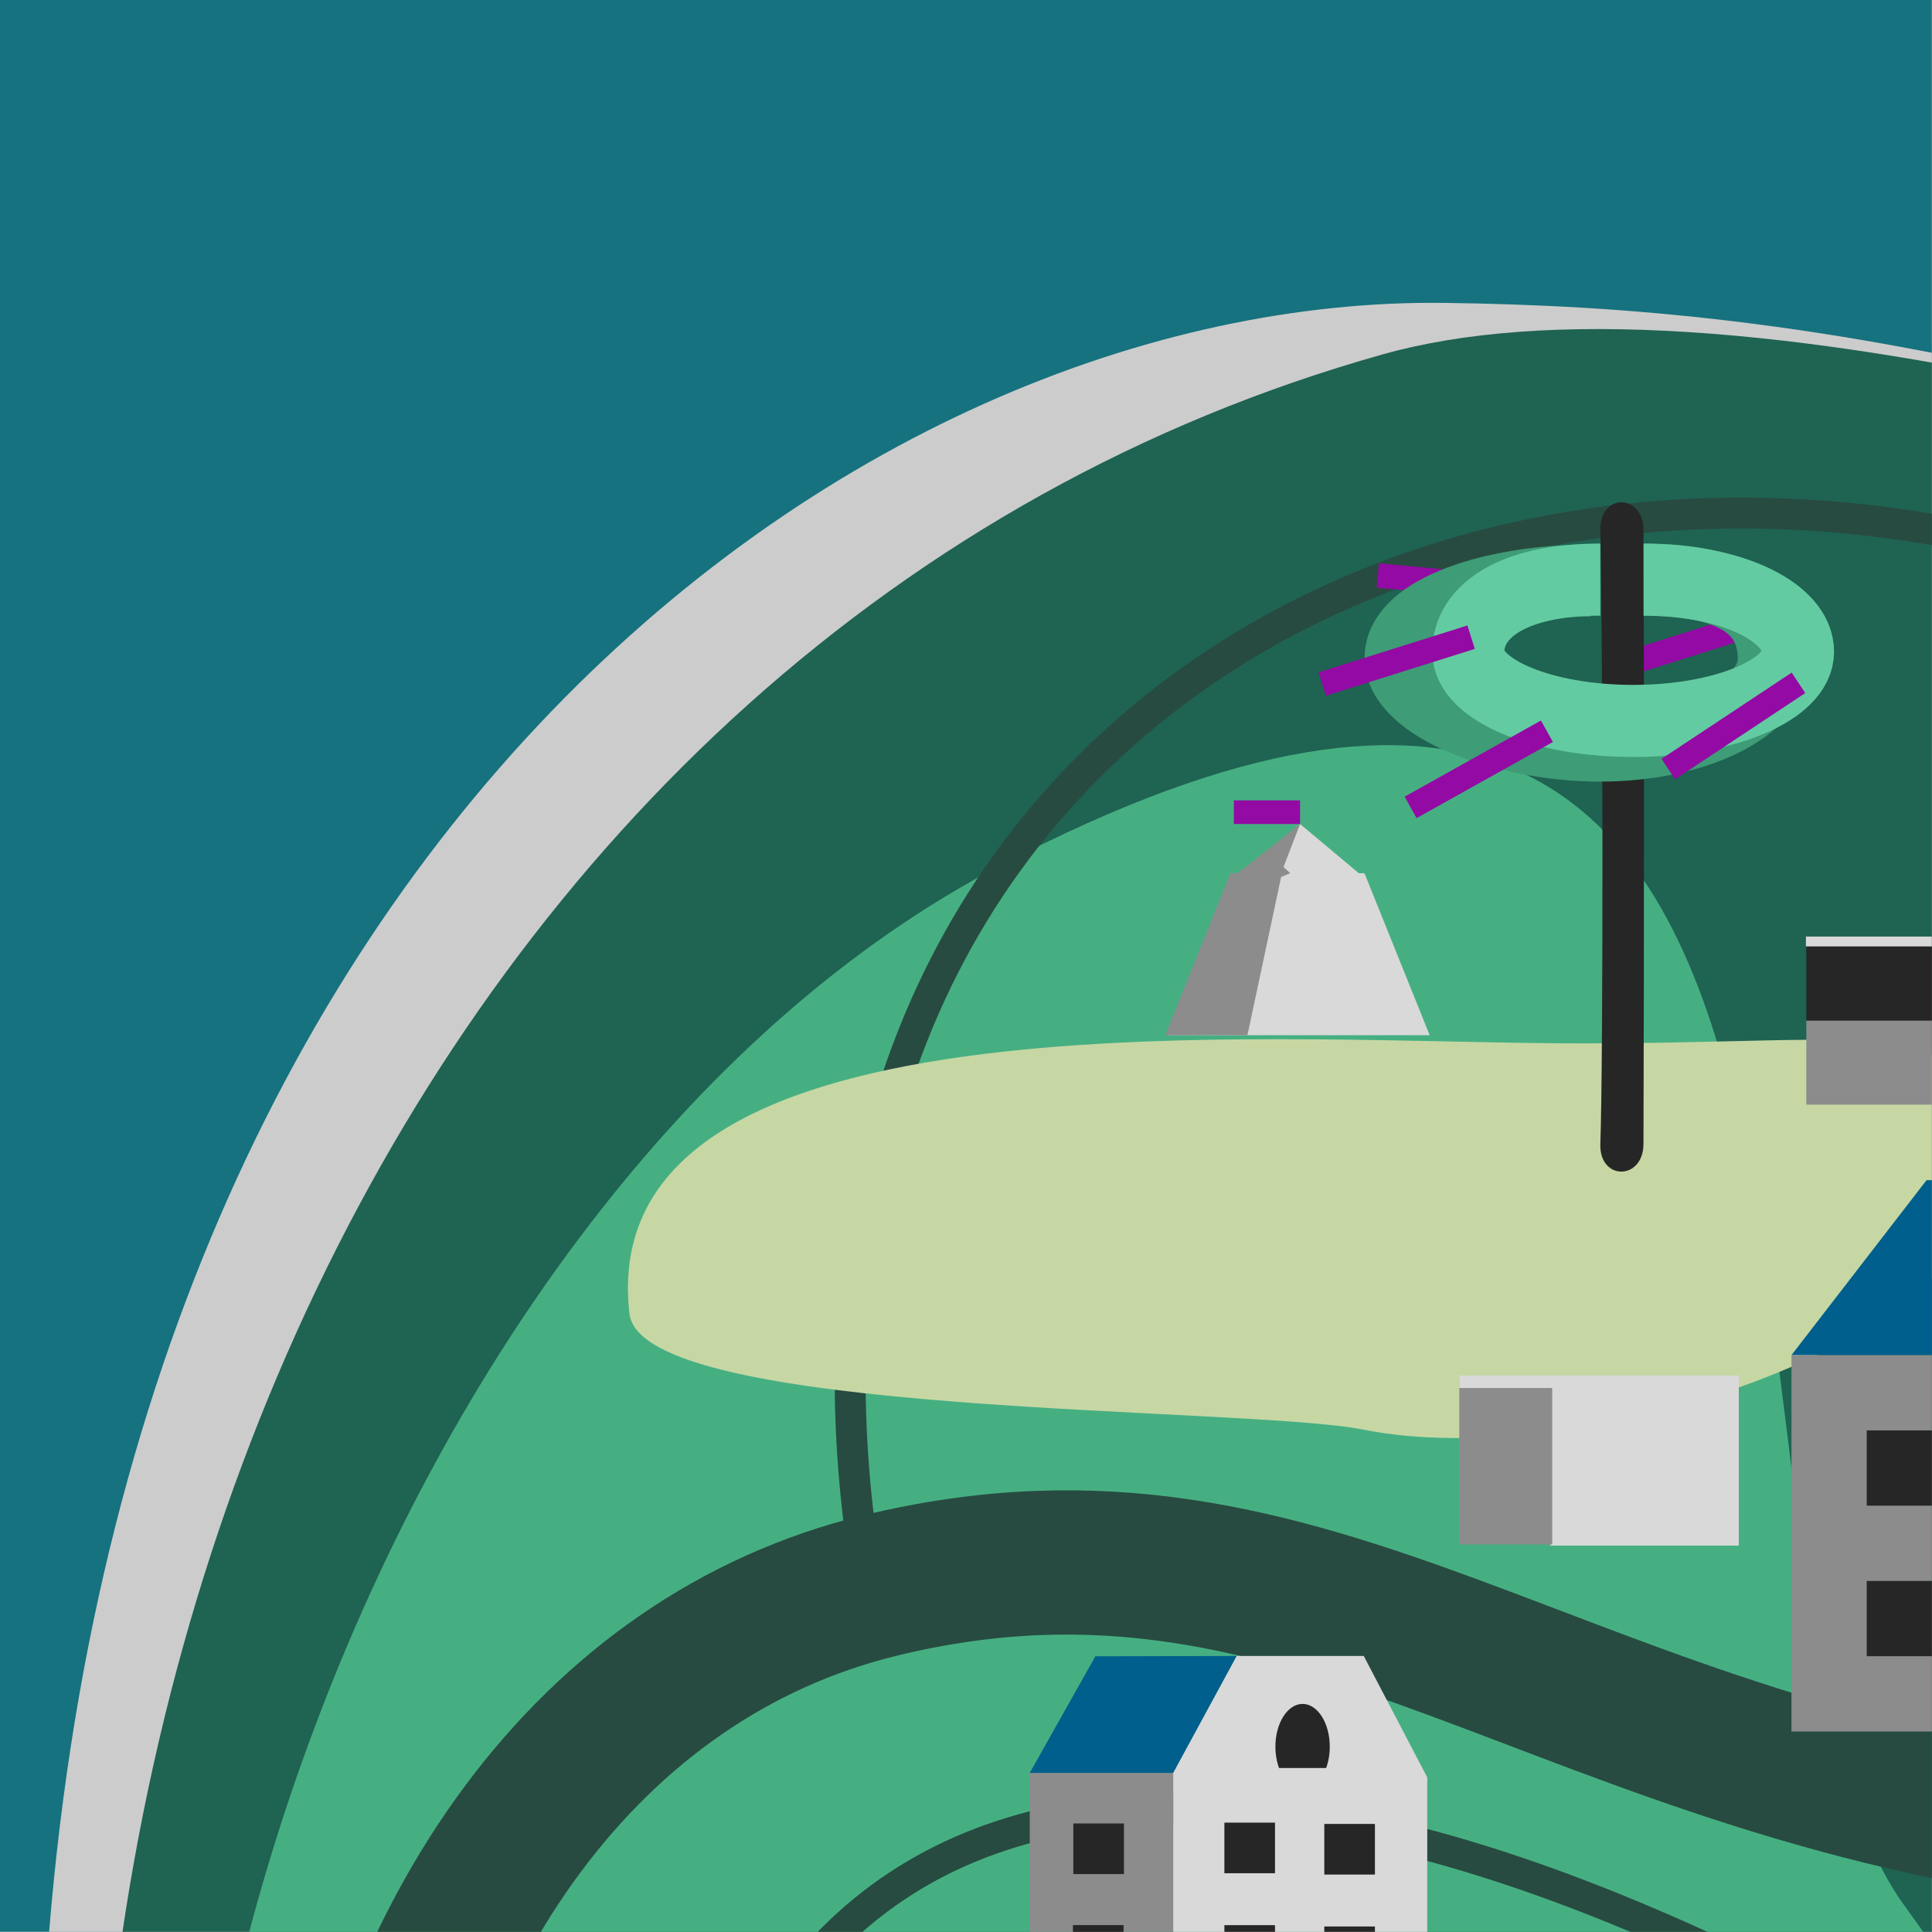
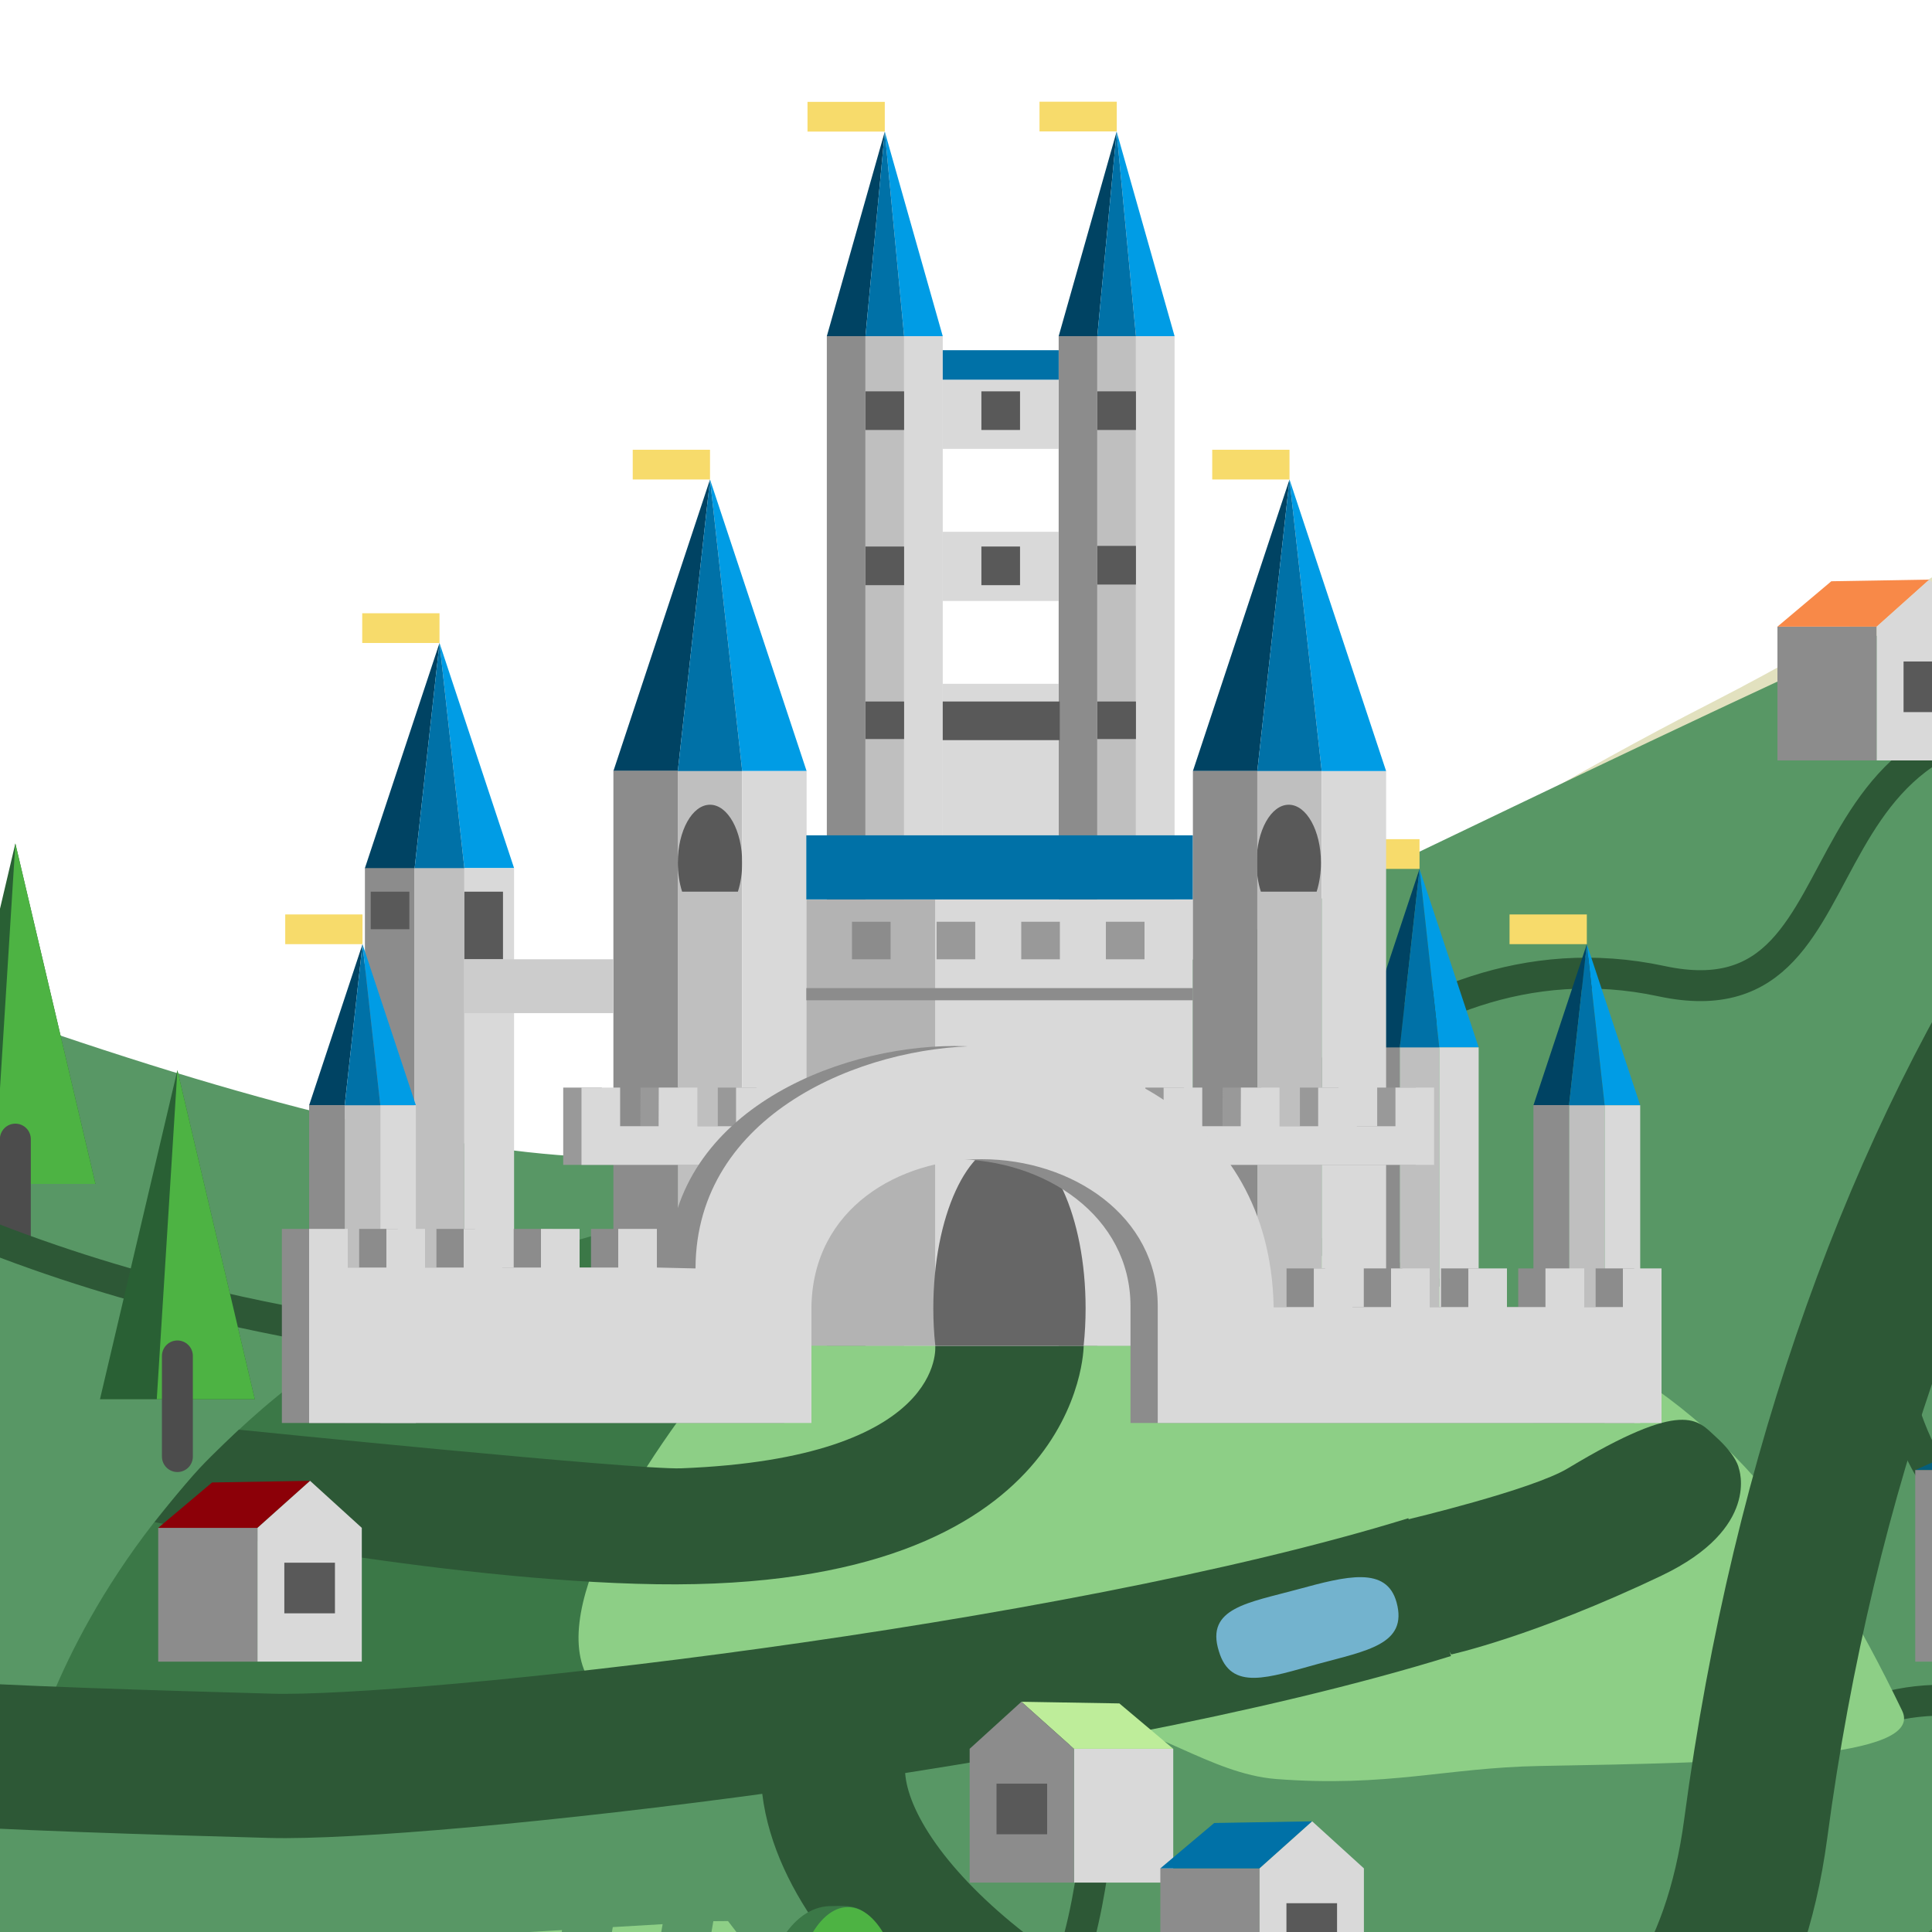
- <svg xmlns="http://www.w3.org/2000/svg" width="100%" height="100%" viewBox="0 0 250 250" version="1.1" xml:space="preserve" style="fill-rule:evenodd;clip-rule:evenodd;stroke-linejoin:round;stroke-miterlimit:1.5;">
-   <rect id="Artboard" x="0" y="0" width="249.983" height="249.978" style="fill:none;" />
-   <clipPath id="_clip1">
-     <rect x="0" y="0" width="249.983" height="249.978" />
-   </clipPath>
-   <g clip-path="url(#_clip1)">
-     <g id="background">
-       <rect x="0" y="0" width="1000" height="1000" style="fill:#16727e;" />
-     </g>
-     <path id="OSTROV" d="M153.69,607.991c-28.375,-53.948 -155.929,-97.021 -148.367,-339.529c4.955,-158.905 105.987,-230.291 181.634,-229.267c45.668,0.619 101.881,7.618 243.003,67.338c99.102,41.937 145.27,52.647 173.947,41.788c70.336,-26.635 78.963,-37.651 117.671,-57.459c35.806,-18.323 72.949,-47.016 100.379,-57.999c82.329,-32.963 224.327,2.481 138.043,160.092c-21.664,39.572 -2.911,119.719 -26.856,288.402c-26.985,190.104 -78.462,135.435 -88.144,180c-6.991,32.18 55.472,144.554 15,220c-52.923,98.656 -196.582,64.399 -243.043,61.506c-69.92,-4.353 -180.86,82.023 -280,50c-213.25,-68.879 -120.598,-265.721 -183.267,-384.872Z" style="fill:#ccc;" />
-     <path id="OSTROV1" d="M178.951,566.685c-48.024,-26.407 -127.757,-54.809 -158.951,-198.614c-30.788,-141.934 33.54,-286.996 158.951,-322.224c41.39,-11.626 127.388,7.489 260.407,62.119c93.411,38.363 136.929,48.16 163.959,38.226c66.296,-24.365 189.473,-97.538 256.767,-103.2c50.286,-4.23 127.727,20.318 95,118.61c-3.151,9.465 -14.638,41.602 -15,56.686c-1.979,82.557 -15.392,249.522 -27.497,314.189c-22.195,118.58 -117.574,69.601 -89.671,148.88c22.785,64.739 54.689,159.058 2.084,210c-83.151,80.524 -181.97,20.892 -207.216,19.367c-65.905,-3.982 -194.503,78.457 -288.037,49.425c-93.534,-29.032 -110.025,-177.146 -107.395,-226.223c2.631,-49.077 -4.685,-145.953 -43.401,-167.241Z" style="fill:#1f6352;" />
-     <path d="M246.27,246.357c-29.98,-41.95 7.899,-199.475 -116.813,-134.367c-77.933,40.687 -123.412,167.934 -99.457,249.367c68.945,234.369 191.807,143.626 195,250c5.38,179.218 2.022,301.109 120,329.559c50.361,12.144 145.249,4.752 181.615,-59.559c19.337,-34.196 99.184,-117.791 173.385,-40c22.48,23.568 59.424,27.035 85,5c66.971,-57.698 -32.426,-108.17 -35,-179.869c-2.734,-76.182 84.568,-62.412 105,-110.131c42.076,-98.265 -164.682,-132.728 -235,-71.869c-91.834,79.48 -288.586,-118.99 -373.73,-238.131Z" style="fill:#46af82;" />
-     <path d="M90.283,365c-19.159,-109.728 26.393,-155.295 118.205,-118.205c67.163,27.132 91.402,66.592 94.889,73.205c16.668,31.601 60.338,37.647 70.205,21.706" style="fill:none;stroke:#274b41;stroke-width:4px;" />
-     <path d="M112.435,205.533c-19.159,-109.728 78.671,-164.704 170.484,-127.614c37.108,14.991 123.453,24.583 178.258,62.392c45.453,31.356 92.262,31.62 93.823,34.579" style="fill:none;stroke:#274b41;stroke-width:4px;" />
-     <g id="cesty-velke">
-       <path d="M403.011,212.619c-6,8.999 -21.222,35.867 -127.605,24.934c-73.676,-7.572 -104.488,-46.336 -161.633,-32.36c-74.666,18.26 -101.994,141.37 -18.773,251.164c30.287,39.958 144.553,117.69 201.24,120" style="fill:none;stroke:#274b41;stroke-width:18.67px;stroke-linecap:round;" />
-     </g>
-     <g id="namesti">
-       <path id="namesti1" d="M256.452,152.46c0.311,-23.052 -10.996,-17.13 -55,-17.46c-40.099,-0.301 -124.804,-6.732 -120,35c1.55,13.462 79.727,11.924 95,15c27.428,5.524 79.707,-10.827 80,-32.54Z" style="fill:#c6d7a4;" />
-       <g>
-         <rect x="200.605" y="178.244" width="24.395" height="21.756" style="fill:#d9d9d9;" />
-         <rect x="188.828" y="178.287" width="12.025" height="21.567" style="fill:#8c8c8c;" />
-         <rect x="188.828" y="177.995" width="36.172" height="1.608" style="fill:#d9d9d9;" />
+ <svg xmlns="http://www.w3.org/2000/svg" width="250px" height="250px" version="1.1" xml:space="preserve" style="fill-rule:evenodd;clip-rule:evenodd;stroke-linecap:round;stroke-linejoin:round;stroke-miterlimit:1.5;">
+   <rect id="Artboard" x="-500" y="0" width="999.991" height="1000" style="fill:none;" />
+   <g id="background">
+     </g>
+   <path id="OSTROV" d="M-346.31,607.991C-374.685,554.043 -502.239,510.97 -494.677,268.462C-489.722,109.557 -388.69,38.171 -313.043,39.195C-267.375,39.814 -211.162,46.813 -70.04,106.533C29.062,148.47 75.23,159.18 103.907,148.321C174.243,121.686 182.87,110.67 221.578,90.862C257.384,72.539 294.527,43.846 321.957,32.863C404.286,-0.1 546.284,35.344 460,192.955C438.336,232.527 457.089,312.674 433.144,481.357C406.159,671.461 354.682,616.792 345,661.357C338.009,693.537 400.472,805.911 360,881.357C307.077,980.013 163.418,945.756 116.957,942.863C47.037,938.51 -63.903,1024.89 -163.043,992.863C-376.293,923.984 -283.641,727.142 -346.31,607.991Z" style="fill:#e2e1bf;" />
+   <path id="OSTROV1" d="M-321.049,566.685C-369.073,540.278 -448.806,511.876 -480,368.071C-510.788,226.137 -446.46,81.075 -321.049,45.847C-279.659,34.221 -193.661,53.336 -60.642,107.966C32.769,146.329 76.287,156.126 103.317,146.192C169.613,121.827 292.79,48.654 360.084,42.992C410.37,38.762 487.811,63.31 455.084,161.602C451.933,171.067 440.446,203.204 440.084,218.288C438.105,300.845 424.692,467.81 412.587,532.477C390.392,651.057 295.013,602.078 322.916,681.357C345.701,746.096 377.605,840.415 325,891.357C241.849,971.881 143.03,912.249 117.784,910.724C51.879,906.742 -76.719,989.181 -170.253,960.149C-263.787,931.117 -280.278,783.003 -277.648,733.926C-275.017,684.849 -282.333,587.973 -321.049,566.685Z" style="fill:#589765;" />
+   <path d="M-246.095,246.528C-276.075,204.578 -238.196,47.053 -362.908,112.161C-440.841,152.848 -492.123,287.801 -468.168,369.234C-399.223,603.603 -270.558,505.153 -267.365,611.528C-261.985,790.746 -265.343,912.637 -147.365,941.087C-97.004,953.231 -5.758,942.058 30.608,877.748C49.945,843.552 128.434,771.669 202.635,849.46C225.115,873.028 261.478,882.035 287.055,860C315.287,835.677 309.653,795.206 294.345,775C271.902,745.375 248.234,710.258 257.635,666.659C278.818,568.426 337.367,604.15 358.066,558.83C402.476,461.597 197.953,423.8 127.635,484.659C35.801,564.139 -160.951,365.669 -246.095,246.528Z" style="fill:#8dcf86;" />
+   <g id="pole">
+     <path d="M51.227,300L44.843,300L53.269,250.896L59.717,250.517L51.227,300ZM64.108,300L57.724,300L66.281,250.131L72.73,249.752L64.108,300ZM38.409,299.634L32.087,299.271L40.256,251.661L46.705,251.282L38.409,299.634ZM77.299,298.192L70.714,299.362L79.293,249.366L85.742,248.987L77.299,298.192ZM31.368,252.183L33.693,252.047L25.682,298.731L19.509,297.508L27.323,251.964L31.368,252.183ZM97.873,253.357L90.652,295.439L89.473,296.028L84.001,297.001L92.305,248.601L94.206,248.586L97.873,253.357ZM7.07,294.93L14.561,251.272L20.886,251.615L13.225,296.263L8.047,295.237L7.07,294.93ZM8.124,250.923L0.905,292.996L-5.153,291.095L1.799,250.581L8.124,250.923ZM103.256,259.848L106.318,262.368L108.573,266.065L104.723,288.507L98.095,291.776L97.758,291.893L103.256,259.848ZM-4.639,250.232L-11.291,289.003L-17.282,286.715L-10.963,249.889L-4.639,250.232ZM111.134,287.872L114.137,271.509L119.603,276.857L118.521,282.025L111.134,287.872ZM-17.401,249.54L-23.288,283.849L-29.045,280.199L-23.726,249.197L-17.401,249.54ZM-40.161,269.91L-36.488,248.505L-30.163,248.848L-34.905,276.484L-40.161,269.91ZM-48.935,246.076L-42.74,247.075L-45.51,263.218L-50,252.183L-49.297,248.089L-48.935,246.076Z" style="fill:#8dcf86;" />
+   </g>
+   <g id="kere">
+     </g>
+   <g>
+     <g>
+       <g id="strom">
+             </g>
+       <g id="strom1">
+             </g>
+       <g id="strom2">
+             </g>
+       <g id="strom3">
+             </g>
+       <g id="strom4">
+             </g>
+       <g id="strom5">
+             </g>
+       <g id="strom6">
+             </g>
+       <g id="strom7">
+         <g>
+           <path d="M253.791,248.196C255.388,248.17 256.701,248.059 257.857,248.814C261.271,251.043 263.166,256.943 263.166,262.989C263.166,269.404 260.752,276.565 256.623,277.602C255.303,277.934 255.123,277.653 254.083,277.653C249.07,277.653 245,271.083 245,262.989C245,254.896 248.779,248.275 253.791,248.196Z" style="fill:#3b7847;" />
+           <ellipse cx="256.023" cy="262.989" rx="7.143" ry="14.664" style="fill:#4db343;" />
+         </g>
      </g>
-       <g id="satn">
-         <path d="M175.828,112.991l0.733,-0l8.439,20.965l-33.754,-0l8.438,-20.965l0.947,-0l7.598,-6.366l7.599,6.366Z" style="fill:#d9d9d9;" />
-         <path d="M166.082,112.2l0.878,0.791l-1.182,0.482l-4.36,20.483l-10.644,-0l8.439,-20.965l0.947,-0l8.069,-6.366l-2.147,5.575Z" style="fill:#8c8c8c;" />
-         <rect x="159.655" y="103.568" width="8.575" height="3.057" style="fill:#940aa4;" />
-       </g>
-       <g id="stanek">
-         <rect x="233.733" y="132.022" width="24.146" height="10.921" style="fill:#8c8c8c;" />
-         <rect x="233.733" y="121.187" width="24.146" height="10.878" style="fill:#262626;" />
-         <rect x="233.685" y="121.187" width="36.267" height="1.281" style="fill:#d9d9d9;" />
-       </g>
-       <g id="majka">
-         <path d="M230.498,77.935l-19.271,6.069l0.954,3.031l19.271,-6.069l-0.954,-3.031Z" style="fill:#940aa4;" />
-         <path d="M212.665,68.586c-0.025,-4.764 -5.685,-4.799 -5.581,0c0.337,15.41 0.392,68.459 0,79.431c-0.17,4.787 5.564,4.779 5.581,0c0.09,-24.577 0.078,-64.537 -0,-79.431Z" style="fill:#262626;" />
-         <path d="M198.554,74.772l-20.115,-1.885l-0.297,3.164l20.116,1.884l0.296,-3.163Z" style="fill:#940aa4;" />
-         <path d="M212.728,75c12.424,0 16.808,4.156 16.808,10.315c-0,6.16 -10.087,11.16 -22.51,11.16c-12.424,0 -25.788,-5.172 -25.788,-11.331c-0,-6.159 12.179,-10.022 24.602,-10.022" style="fill:none;stroke:#3e9c76;stroke-width:9.33px;" />
-         <path d="M212.676,75.01c11.773,0 19.988,4.372 19.988,9.318c-0,4.946 -9.559,8.962 -21.332,8.962c-11.774,-0 -21.332,-4.016 -21.332,-8.962c-0,-4.946 5.307,-9.328 17.081,-9.328" style="fill:none;stroke:#63cba1;stroke-width:9.33px;" />
-         <path d="M189.882,80.935l-19.27,6.069l0.954,3.031l19.271,-6.069l-0.955,-3.031Z" style="fill:#940aa4;" />
-         <path d="M231.842,87.035l-16.842,11.159l1.755,2.649l16.842,-11.16l-1.755,-2.648Z" style="fill:#940aa4;" />
-         <path d="M199.395,93.237l-17.639,9.851l1.549,2.774l17.64,-9.85l-1.55,-2.775Z" style="fill:#940aa4;" />
-       </g>
-     </g>
-     <g id="lanoka">
-       <g id="dum-lanoka">
-         <path d="M231.815,175.352l29.222,0l19.481,-22.64l-31.225,-0l-17.478,22.64Z" style="fill:#005f8c;" />
-         <rect x="231.815" y="175.352" width="29.222" height="48.704" style="fill:#8c8c8c;" />
-         <rect x="241.555" y="204.575" width="9.741" height="9.741" style="fill:#262626;" />
-         <rect x="241.555" y="185.093" width="9.741" height="9.741" style="fill:#262626;" />
-       </g>
-       <g id="D8">
-             </g>
-     </g>
-     <g id="satelit">
-         </g>
-     <g id="domky">
-       <g id="D1">
-         <rect x="133.25" y="229.416" width="18.568" height="32.453" style="fill:#8c8c8c;" />
-         <path d="M133.25,229.416l18.568,-0l8.217,-15.135l-18.298,0.044l-8.487,15.091Z" style="fill:#005f8c;" />
-         <path d="M176.469,214.281l8.217,15.719l-0,31.869l-32.868,-0l-0,-32.453l8.217,-15.135l16.434,0Z" style="fill:#d9d9d9;" />
-         <rect x="138.838" y="249.106" width="6.55" height="12.763" style="fill:#262626;" />
-         <rect x="171.365" y="236.016" width="6.55" height="6.55" style="fill:#262626;" />
-         <rect x="171.365" y="249.285" width="6.55" height="6.55" style="fill:#262626;" />
-         <rect x="158.435" y="235.846" width="6.55" height="6.55" style="fill:#262626;" />
-         <path d="M171.601,228.783c0.309,-0.841 0.471,-1.794 0.471,-2.765c0,-3.053 -1.576,-5.532 -3.518,-5.532c-1.941,0 -3.517,2.479 -3.517,5.532c-0,0.971 0.162,1.924 0.471,2.765l6.093,0Z" style="fill:#262626;" />
-         <rect x="158.435" y="249.116" width="6.55" height="6.55" style="fill:#262626;" />
-         <rect x="138.888" y="235.956" width="6.55" height="6.55" style="fill:#262626;" />
-       </g>
-       <g id="D7">
-             </g>
-       <g id="D71">
-             </g>
-       <g id="D72">
-             </g>
-       <g id="D73">
-             </g>
-       <g id="D74">
-             </g>
-       <g id="D75">
-             </g>
-       <g id="D2">
-             </g>
-       <g id="D21">
-             </g>
-       <g id="D10">
-             </g>
-       <g id="D101">
-             </g>
-       <g id="D102">
-             </g>
-       <g id="D01">
-             </g>
-     </g>
-     <g id="staba">
-         </g>
-     <g id="D22">
-         </g>
-     <g id="D5">
-         </g>
-     <g id="TOVANA">
-         </g>
-     <g id="panelaky">
-         </g>
-     <g id="letiste">
-         </g>
-     <g id="letadlo">
-         </g>
-     <g id="letadlo1">
-         </g>
-     <g id="tunel-s-vlakem">
-         </g>
-     <g id="hrad">
-         </g>
-     <g id="auta">
-         </g>
-   </g>
-   <g id="fial">
+       <g id="strom8">
+             </g>
+       <g id="strom9">
+             </g>
+       <g id="strom10">
+             </g>
+       <g id="strom11">
+             </g>
+       <g id="strom12">
+             </g>
+       <g id="strom13">
+             </g>
+       <g id="strom14">
+             </g>
+     </g>
+   </g>
+   <g>
+     <path d="M1.987,109.14L12.354,153.2L-8.381,153.2L1.987,109.14Z" style="fill:#296034;" />
+     <path d="M1.987,109.14L12.354,153.2L-0.775,153.2L1.987,109.14Z" style="fill:#4db343;" />
+     <path d="M1.987,147.4L1.987,160.877" style="fill:none;stroke:#4c4c4c;stroke-width:4px;" />
+   </g>
+   <g id="male-cesty">
+     <path d="M-387.565,205.533C-406.724,95.805 -308.894,40.829 -217.081,77.919C-179.973,92.91 -93.628,102.502 -38.823,140.311C6.63,171.667 53.439,171.931 55,174.89" style="fill:none;stroke:#2d5836;stroke-width:4px;stroke-linecap:butt;" />
+     <g id="les">
+         </g>
+     <path d="M226.464,244.402C227.541,243.541 228.312,212.696 263.165,221.618C277.723,225.345 286.964,238.765 284.644,254.096" style="fill:none;stroke:#2d5836;stroke-width:4px;" />
+     <path d="M155,156.28C156.077,155.418 179.823,119.415 215,126.963C245.378,133.481 227.881,82.771 280,95" style="fill:none;stroke:#2d5836;stroke-width:4px;" />
+     <path d="M380.771,150.827C379.152,152.969 403.263,199.737 320.113,213.984C285.382,219.934 254.094,207.169 246.316,182.391" style="fill:none;stroke:#2d5836;stroke-width:4px;" />
+     <path d="M10,295.585C3.562,308.473 3.921,319.615 -25,325C-53.873,330.376 -112.229,309.88 -90,219.028" style="fill:none;stroke:#2d5836;stroke-width:4px;" />
+     <path d="M143.392,233.143C139.08,236.45 148.177,281.557 84.288,296.749C20.504,311.916 -62.893,280.966 -61.724,225.991" style="fill:none;stroke:#2d5836;stroke-width:4px;" />
+     <path d="M190,281.877C210.48,313.415 201.148,341.147 190,356.629C166.902,388.708 119.455,382.719 105,374.681C78.403,359.891 18.287,332.572 13.824,384.186C11.006,416.772 87.815,423.471 105,436.822C136.066,460.958 129.917,493.9 130,495C133.976,547.767 -19.245,593.416 -54.521,430" style="fill:none;stroke:#2d5836;stroke-width:4px;" />
+   </g>
+   <g id="hory">
+     <path id="hora" d="M116.202,154.685C200.733,153.967 212.804,182.375 245.886,221.357C247.049,222.727 4.536,225.665 4.536,225.665C4.536,225.665 23.144,155.476 116.202,154.685Z" style="fill:#3b7847;" />
+     <path id="hora1" d="M116.257,154.685C200.52,162.823 223.91,175.295 246.133,221.357C249.112,227.531 225.401,228.056 199.184,228.52C187.218,228.731 179.486,231.309 165.131,230.204C156.569,229.544 148.949,222.922 140.095,222.263C122.026,220.918 101.296,224.055 85.69,222.263C50.993,218.281 110.248,154.105 116.257,154.685Z" style="fill:#8dcf86;" />
+     <path id="hora2" d="M347.734,73.228C390.495,72.328 416.435,101.688 422.383,150.895C422.558,152.339 280,149.939 280,149.939C280,149.939 300.659,74.22 347.734,73.228Z" style="fill:#3b7847;" />
+   </g>
+   <g id="ker">
+     </g>
+   <g id="ker1">
+     </g>
+   <g id="ker2">
+     </g>
+   <g id="strom15">
+     </g>
+   <g id="strom16">
+     </g>
+   <g id="ker3">
+     </g>
+   <g id="cesty-velke">
+     <path d="M185,205.373C138.32,219.821 54.228,229.044 35,228.494C-27.008,226.722 -115.076,224.49 -112.538,185.591C-109.412,137.692 -51.105,191.248 -50.091,146.687C-49.249,109.724 -92.927,139.997 -92.632,111.357C-92.357,84.693 -63.38,104.496 -65,76.357C-66.094,57.359 -90.76,63.177 -88.322,48.279" style="fill:none;stroke:#2d5836;stroke-width:18.67px;stroke-linecap:butt;" />
+     <path d="M-40,657.586C-48.648,654.653 -79.983,646.357 -79.983,646.357C-79.983,646.357 -75.565,633.815 -77.976,621.357C-80.787,606.833 -90.46,592.034 -89.983,591.357C-82.086,580.163 -51.319,544.992 -45,536.948C77.268,381.295 212.404,540.308 280.017,591.357C307.806,612.338 370.358,601.557 380,550C397.845,454.575 269.733,462.44 260.017,351.357C251.808,257.505 309.765,213.215 370.017,201.357C496.517,176.462 450.386,40.069 342.374,63.309C286.476,75.336 239.552,143.877 227.192,236.614C216.476,317.022 105.294,262.56 107.815,227.688" style="fill:none;stroke:#2d5836;stroke-width:18.67px;" />
+     <path d="M221.993,185.895C219.671,183.793 218.048,180.863 202.883,190C198.221,192.809 182.044,196.643 182.044,196.643C182.044,196.643 182.993,203.969 183.495,205.833C184.324,208.912 187.795,214.085 187.795,214.085C187.795,214.085 198.493,211.758 215,203.888C227.9,197.737 225,190 225,190C225,190 224.818,188.45 221.993,185.895Z" style="fill:#2d5836;" />
+     <path d="M121.02,174.131C121.02,174.131 122.532,188.666 88.139,190C82.325,190.226 30.91,185 30.91,185C30.91,185 27.546,188.136 25.812,190C23.64,192.334 20,196.964 20,196.964C20,196.964 56.79,204.587 85,205C140.225,205.808 140.227,174.132 140.227,174.132C140.227,174.132 136.144,173.054 132.811,173.028C128.644,172.995 121.02,174.131 121.02,174.131Z" style="fill:#2d5836;" />
+   </g>
+   <g id="strom17">
+     </g>
+   <g id="strom18">
+     </g>
+   <g id="strom19">
+     </g>
+   <g id="strom20">
+     </g>
+   <g id="stromy">
+     </g>
+   <g id="namesti">
+     </g>
+   <g id="smrky">
+     <g>
+       <path d="M22.955,138.481L32.974,181.061L12.936,181.061L22.955,138.481Z" style="fill:#296034;" />
+       <path d="M22.955,138.481L32.974,181.061L20.286,181.061L22.955,138.481Z" style="fill:#4db343;" />
+       <path d="M22.955,175.456L22.955,188.481" style="fill:none;stroke:#4c4c4c;stroke-width:4px;" />
+     </g>
+   </g>
+   <g id="listnace">
+     </g>
+   <g id="lanoka">
+     </g>
+   <g id="strom21">
+     </g>
+   <g id="satelit">
+     </g>
+   <g id="domky">
+     <g id="D1">
+         </g>
+     <g id="D7">
+         </g>
+     <g id="D71">
+       <rect x="20.474" y="197.704" width="12.844" height="17.313" style="fill:#8c8c8c;" />
+       <path d="M40.123,191.617L27.445,191.831L20.474,197.704L33.318,197.704L40.123,191.617Z" style="fill:#8c0008;" />
+       <path d="M46.817,197.704L40.123,191.617L33.318,197.704L33.318,215.016L46.817,215.016L46.817,197.704Z" style="fill:#d9d9d9;" />
+       <rect x="36.792" y="202.213" width="6.55" height="6.55" style="fill:#595959;" />
+     </g>
+     <g id="D72">
+         </g>
+     <g id="D73">
+       <rect x="138.973" y="226.294" width="12.844" height="17.313" style="fill:#d9d9d9;" />
+       <path d="M132.168,220.208L144.845,220.422L151.817,226.294L138.973,226.294L132.168,220.208Z" style="fill:#beed9a;" />
+       <path d="M125.474,226.294L132.168,220.208L138.973,226.294L138.973,243.607L125.474,243.607L125.474,226.294Z" style="fill:#8c8c8c;" />
+       <rect x="128.949" y="230.804" width="6.55" height="6.55" style="fill:#595959;" />
+     </g>
+     <g id="D74">
+         </g>
+     <g id="D75">
+         </g>
+     <g id="D76">
+         </g>
+     <g id="D77">
+         </g>
+     <g id="D78">
+         </g>
+     <g id="D79">
+         </g>
+     <g id="D710">
+       <rect x="150.146" y="241.766" width="12.844" height="17.313" style="fill:#8c8c8c;" />
+       <path d="M169.795,235.679L157.117,235.894L150.146,241.766L162.989,241.766L169.795,235.679Z" style="fill:#0071a7;" />
+       <path d="M176.489,241.766L169.795,235.679L162.989,241.766L162.989,259.079L176.489,259.079L176.489,241.766Z" style="fill:#d9d9d9;" />
+       <rect x="166.464" y="246.276" width="6.55" height="6.55" style="fill:#595959;" />
+     </g>
+     <g id="D711">
+       <rect x="230" y="81.087" width="12.844" height="17.313" style="fill:#8c8c8c;" />
+       <path d="M249.649,75L236.972,75.214L230,81.087L242.844,81.087L249.649,75Z" style="fill:#f88948;" />
+       <path d="M256.343,81.087L249.649,75L242.844,81.087L242.844,98.4L256.343,98.4L256.343,81.087Z" style="fill:#d9d9d9;" />
+       <rect x="246.319" y="85.596" width="6.55" height="6.55" style="fill:#595959;" />
+     </g>
+     <g id="D712">
+         </g>
+     <g id="D713">
+         </g>
+     <g id="D714">
+         </g>
+     <g id="D715">
+         </g>
+     <g id="D716">
+         </g>
+     <g id="D2">
+         </g>
+     <g id="D21">
+       <path d="M247.83,190.225L270.197,190.225L285.194,183.498L262.923,183.498L247.83,190.225Z" style="fill:#065e7b;" />
+       <rect x="247.83" y="190.225" width="22.358" height="24.791" style="fill:#8c8c8c;" />
+     </g>
+     <g id="D10">
+         </g>
+     <g id="D101">
+         </g>
+     <g id="D102">
+         </g>
+     <g id="D01">
+         </g>
+   </g>
+   <g id="strom22">
+     </g>
+   <g id="strom23">
+     <g>
+       <path d="M107.447,246.646C109.071,246.62 110.407,246.507 111.582,247.275C115.055,249.542 116.983,255.544 116.983,261.694C116.983,268.219 114.527,275.503 110.327,276.558C108.985,276.895 108.801,276.61 107.743,276.61C102.644,276.61 98.504,269.926 98.504,261.694C98.504,253.462 102.348,246.727 107.447,246.646Z" style="fill:#3b7847;" />
+       <ellipse cx="109.717" cy="261.694" rx="7.266" ry="14.916" style="fill:#4db343;" />
+     </g>
+   </g>
+   <g id="staba">
+     </g>
+   <g id="chladici-vez">
+     </g>
+   <g id="D22">
+     </g>
+   <g id="D5">
+     </g>
+   <g id="TOVANA">
+     </g>
+   <g id="strom24">
+     </g>
+   <g id="strom25">
+     </g>
+   <g id="panelaky">
+     </g>
+   <g id="strom26">
+     </g>
+   <g id="strom27">
+     </g>
+   <g id="letiste">
+     </g>
+   <g id="strom28">
+     </g>
+   <g id="strom29">
+     </g>
+   <g id="tunel-s-vlakem">
+     </g>
+   <g id="strom30">
+     </g>
+   <g id="hrad">
+     <rect x="173.687" y="108.589" width="10" height="3.846" style="fill:#f7db6b;" />
+     <g>
+       <rect x="176.035" y="135.507" width="5.101" height="45.539" style="fill:#8c8c8c;" />
+       <rect x="181.137" y="135.507" width="5.101" height="45.539" style="fill:#bfbfbf;" />
+       <path d="M183.687,112.435L191.339,135.531L186.238,135.531L183.687,112.435Z" style="fill:#009ce5;" />
+       <path d="M183.687,112.435L181.137,135.531L176.035,135.531L183.687,112.435Z" style="fill:#004363;" />
+       <path d="M183.687,112.435L186.238,135.531L181.137,135.531L183.687,112.435Z" style="fill:#0071a7;" />
+       <rect x="186.238" y="135.531" width="5.101" height="45.539" style="fill:#d9d9d9;" />
+     </g>
+     <g>
+       <rect x="47.22" y="112.302" width="6.434" height="57.437" style="fill:#8c8c8c;" />
+       <rect x="53.654" y="112.302" width="6.434" height="57.437" style="fill:#bfbfbf;" />
+       <path d="M56.871,83.202L66.522,112.333L60.088,112.333L56.871,83.202Z" style="fill:#009ce5;" />
+       <path d="M56.871,83.202L53.654,112.333L47.22,112.333L56.871,83.202Z" style="fill:#004363;" />
+       <path d="M56.871,83.202L60.088,112.333L53.654,112.333L56.871,83.202Z" style="fill:#0071a7;" />
+       <rect x="60.088" y="112.333" width="6.434" height="57.437" style="fill:#d9d9d9;" />
+     </g>
+     <rect x="162.694" y="99.776" width="8.334" height="74.356" style="fill:#bfbfbf;" />
+     <rect x="87.708" y="99.736" width="8.334" height="74.396" style="fill:#bfbfbf;" />
+     <rect x="44.605" y="143.001" width="4.605" height="41.109" style="fill:#bfbfbf;" />
+     <rect x="203.032" y="143.001" width="4.605" height="41.109" style="fill:#bfbfbf;" />
+     <rect x="171.028" y="99.776" width="8.334" height="74.356" style="fill:#d9d9d9;" />
+     <path d="M95.484,115.382C95.849,114.242 96.042,112.949 96.042,111.632C96.042,107.493 94.175,104.132 91.875,104.132C89.575,104.132 87.708,107.493 87.708,111.632C87.708,112.949 87.9,114.242 88.266,115.382L95.484,115.382Z" style="fill:#595959;" />
+     <path d="M170.372,115.382C170.738,114.242 170.93,112.949 170.93,111.632C170.93,107.493 169.063,104.132 166.763,104.132C164.463,104.132 162.596,107.493 162.596,111.632C162.596,112.949 162.789,114.242 163.154,115.382L170.372,115.382Z" style="fill:#595959;" />
+     <path d="M166.861,62.044L179.362,99.776L171.028,99.776L166.861,62.044Z" style="fill:#009ce5;" />
+     <path d="M91.875,62.044L104.376,99.776L96.042,99.776L91.875,62.044Z" style="fill:#009ce5;" />
+     <path d="M46.908,122.174L53.815,143.023L49.21,143.023L46.908,122.174Z" style="fill:#009ce5;" />
+     <path d="M205.335,122.174L212.243,143.023L207.637,143.023L205.335,122.174Z" style="fill:#009ce5;" />
+     <path d="M114.491,17.027L121.991,43.502L116.991,43.502L114.491,17.027Z" style="fill:#009ce5;" />
+     <path d="M144.491,17.027L151.991,43.502L146.991,43.502L144.491,17.027Z" style="fill:#009ce5;" />
+     <path d="M166.861,62.044L162.694,99.776L154.36,99.776L166.861,62.044Z" style="fill:#004363;" />
+     <path d="M91.875,62.044L87.708,99.776L79.374,99.776L91.875,62.044Z" style="fill:#004363;" />
+     <path d="M46.908,122.174L44.605,143.023L40,143.023L46.908,122.174Z" style="fill:#004363;" />
+     <path d="M205.335,122.174L203.032,143.023L198.427,143.023L205.335,122.174Z" style="fill:#004363;" />
+     <path d="M114.491,17.027L111.991,43.502L106.991,43.502L114.491,17.027Z" style="fill:#004363;" />
+     <path d="M144.491,17.027L141.991,43.502L136.991,43.502L144.491,17.027Z" style="fill:#004363;" />
+     <path d="M166.861,62.044L171.028,99.776L162.694,99.776L166.861,62.044Z" style="fill:#0071a7;" />
+     <path d="M91.875,62.044L96.042,99.776L87.708,99.776L91.875,62.044Z" style="fill:#0071a7;" />
+     <path d="M46.908,122.174L49.21,143.023L44.605,143.023L46.908,122.174Z" style="fill:#0071a7;" />
+     <path d="M205.335,122.174L207.637,143.023L203.032,143.023L205.335,122.174Z" style="fill:#0071a7;" />
+     <path d="M114.491,17.027L116.991,43.502L111.991,43.502L114.491,17.027Z" style="fill:#0071a7;" />
+     <path d="M144.491,17.027L146.991,43.502L141.991,43.502L144.491,17.027Z" style="fill:#0071a7;" />
+     <rect x="96.042" y="99.776" width="8.334" height="74.396" style="fill:#d9d9d9;" />
+     <rect x="49.21" y="143.023" width="4.605" height="41.109" style="fill:#d9d9d9;" />
+     <rect x="207.637" y="143.023" width="4.605" height="41.109" style="fill:#d9d9d9;" />
+     <rect x="81.875" y="58.198" width="10" height="3.846" style="fill:#f7db6b;" />
+     <rect x="46.871" y="79.356" width="10" height="3.846" style="fill:#f7db6b;" />
+     <rect x="36.908" y="118.328" width="10" height="3.846" style="fill:#f7db6b;" />
+     <rect x="104.491" y="13.181" width="10" height="3.846" style="fill:#f7db6b;" />
+     <rect x="134.51" y="13.161" width="10" height="3.846" style="fill:#f7db6b;" />
+     <rect x="136.991" y="43.502" width="5" height="130.63" style="fill:#8c8c8c;" />
+     <rect x="106.991" y="43.502" width="5" height="130.63" style="fill:#8c8c8c;" />
+     <rect x="141.991" y="43.502" width="5" height="130.63" style="fill:#bfbfbf;" />
+     <rect x="111.991" y="43.502" width="5" height="130.63" style="fill:#bfbfbf;" />
+     <rect x="146.991" y="43.502" width="5" height="130.63" style="fill:#d9d9d9;" />
+     <rect x="116.991" y="43.502" width="5" height="130.63" style="fill:#d9d9d9;" />
+     <rect x="104.356" y="116.404" width="16.668" height="57.728" style="fill:#b3b3b3;" />
+     <rect x="121.991" y="88.481" width="15" height="85.651" style="fill:#d9d9d9;" />
+     <rect x="121.991" y="49.132" width="15" height="8.951" style="fill:#d9d9d9;" />
+     <rect x="121.991" y="45.317" width="15" height="3.815" style="fill:#0071a7;" />
+     <rect x="121.991" y="68.814" width="15" height="8.951" style="fill:#d9d9d9;" />
+     <rect x="121.024" y="116.404" width="33.336" height="57.728" style="fill:#d9d9d9;" />
+     <rect x="104.336" y="108.09" width="50.024" height="8.295" style="fill:#0071a7;" />
+     <rect x="104.336" y="127.861" width="50.024" height="1.575" style="fill:#8c8c8c;" />
+     <rect x="154.36" y="99.776" width="8.334" height="74.376" style="fill:#8c8c8c;" />
+     <rect x="79.374" y="99.736" width="8.334" height="74.396" style="fill:#8c8c8c;" />
+     <rect x="40" y="143.001" width="4.605" height="41.109" style="fill:#8c8c8c;" />
+     <rect x="198.427" y="143.001" width="4.605" height="41.109" style="fill:#8c8c8c;" />
+     <rect x="156.861" y="58.198" width="10" height="3.846" style="fill:#f7db6b;" />
+     <rect x="195.335" y="118.328" width="10" height="3.846" style="fill:#f7db6b;" />
+     <rect x="60.088" y="124.132" width="19.286" height="6.966" style="fill:#ccc;" />
+     <path d="M140.224,174.132C140.392,172.545 140.477,170.921 140.477,169.293C140.477,157.435 136.062,147.809 130.624,147.809C125.186,147.809 120.771,157.435 120.771,169.293C120.771,170.921 120.856,172.545 121.024,174.132L140.224,174.132Z" style="fill:#666;" />
+     <rect x="111.991" y="90.774" width="5" height="4.858" style="fill:#595959;" />
+     <rect x="47.972" y="115.382" width="5" height="4.858" style="fill:#595959;" />
+     <rect x="60.088" y="115.382" width="5" height="8.728" style="fill:#595959;" />
+     <rect x="110.244" y="119.274" width="5" height="4.858" style="fill:#8c8c8c;" />
+     <rect x="121.196" y="119.274" width="5" height="4.858" style="fill:#999;" />
+     <rect x="132.148" y="119.274" width="5" height="4.858" style="fill:#999;" />
+     <rect x="143.1" y="119.274" width="5" height="4.858" style="fill:#999;" />
+     <rect x="141.991" y="90.774" width="5" height="4.858" style="fill:#595959;" />
+     <rect x="111.991" y="70.721" width="5" height="5" style="fill:#595959;" />
+     <rect x="141.991" y="70.639" width="5" height="5" style="fill:#595959;" />
+     <rect x="111.991" y="50.639" width="5" height="5" style="fill:#595959;" />
+     <rect x="141.991" y="50.639" width="5" height="5" style="fill:#595959;" />
+     <rect x="126.991" y="50.639" width="5" height="5" style="fill:#595959;" />
+     <rect x="126.991" y="70.721" width="5" height="5" style="fill:#595959;" />
+     <rect x="121.987" y="90.774" width="15.146" height="5" style="fill:#595959;" />
+     <path d="M173.208,145.736L173.208,140.736L168.208,140.736L168.208,145.736L163.208,145.736L163.208,140.736L158.208,140.736L158.188,145.736L153.208,145.736L153.208,140.736L148.208,140.736L148.208,150.736L183.208,150.736L183.208,140.736L178.208,140.736L178.208,145.736L173.208,145.736Z" style="fill:#999;" />
+     <path d="M97.88,145.736L97.88,140.736L92.88,140.736L92.88,145.736L87.88,145.736L87.88,140.736L82.88,140.736L82.861,145.736L77.88,145.736L77.88,140.736L72.88,140.736L72.88,150.736L107.88,150.736L107.88,140.736L102.88,140.736L102.88,145.736L97.88,145.736Z" style="fill:#999;" />
+     <path d="M175.571,145.736L175.571,140.736L170.571,140.736L170.571,145.736L165.571,145.736L165.571,140.736L160.571,140.736L160.552,145.736L155.571,145.736L155.571,140.736L150.571,140.736L150.571,150.736L185.571,150.736L185.571,140.736L180.571,140.736L180.571,145.736L175.571,145.736Z" style="fill:#d9d9d9;" />
+     <path d="M100.244,145.736L100.244,140.736L95.244,140.736L95.244,145.736L90.244,145.736L90.244,140.736L85.244,140.736L85.224,145.736L80.244,145.736L80.244,140.736L75.244,140.736L75.244,150.736L110.244,150.736L110.244,140.736L105.244,140.736L105.244,145.736L100.244,145.736Z" style="fill:#d9d9d9;" />
+     <path d="M211.474,184.132L146.286,184.132L146.286,169.042C146.286,157.334 135.202,150 123.493,150C112.894,150 101.66,156.285 101.474,169.132C101.474,169.132 101.474,184.132 101.474,184.132L36.474,184.132L36.474,159.019L41.474,159.019L41.474,164.019L46.474,164.019L46.474,159.019L51.474,159.019L51.474,164.019L56.474,164.019L56.474,159.019L61.474,159.019L61.474,164.019L66.474,164.019L66.474,159.019L71.474,159.019L71.474,164.019L76.474,164.019L76.474,159.019L81.474,159.019L81.474,164.019L86.474,164.136C86.517,144.145 108.053,135.355 123.493,135.355C137.684,135.355 160.781,143.52 161.286,169.132L166.478,169.132L166.478,164.132L171.474,164.132L171.474,169.132L176.474,169.132L176.474,164.132L181.474,164.132L181.474,169.132L186.474,169.132L186.474,164.132L191.474,164.132L191.474,169.132L196.456,169.132L196.456,164.132L201.474,164.132L201.474,169.132L206.474,169.132L206.474,164.132L211.474,164.132L211.474,184.132Z" style="fill:#8c8c8c;" />
+     <path d="M215,184.132L149.812,184.132L149.812,169.042C149.812,157.334 138.728,150 127.019,150C116.42,150 105.185,156.285 105,169.132C105,169.132 105,184.132 105,184.132L40,184.132L40,159.019L45,159.019L45,164.019L50,164.019L50,159.019L55,159.019L55,164.019L60,164.019L60,159.019L65,159.019L65,164.019L70,164.019L70,159.019L75,159.019L75,164.019L80,164.019L80,159.019L85,159.019L85,164.019L90,164.136C90.043,144.145 111.578,135.355 127.019,135.355C141.21,135.355 164.307,143.52 164.812,169.132L170.004,169.132L170.004,164.132L175,164.132L175,169.132L180,169.132L180,164.132L185,164.132L185,169.132L190,169.132L190,164.132L195,164.132L195,169.132L199.982,169.132L199.982,164.132L205,164.132L205,169.132L210,169.132L210,164.132L215,164.132L215,184.132Z" style="fill:#d9d9d9;" />
+   </g>
+   <g id="auta">
+     <path d="M167.899,205.668C174.248,203.936 179.427,202.618 180.718,207.354C182.199,212.782 176.879,213.584 170.53,215.316C164.181,217.047 159.262,218.932 157.71,213.63C155.978,208.058 161.549,207.4 167.899,205.668Z" style="fill:#73b3ce;" />
+   </g>
+   <g id="majak">
+     </g>
+   <g id="vetrna-elektr">
+     </g>
+   <g id="osrov-pokladu">
    </g>
</svg>
